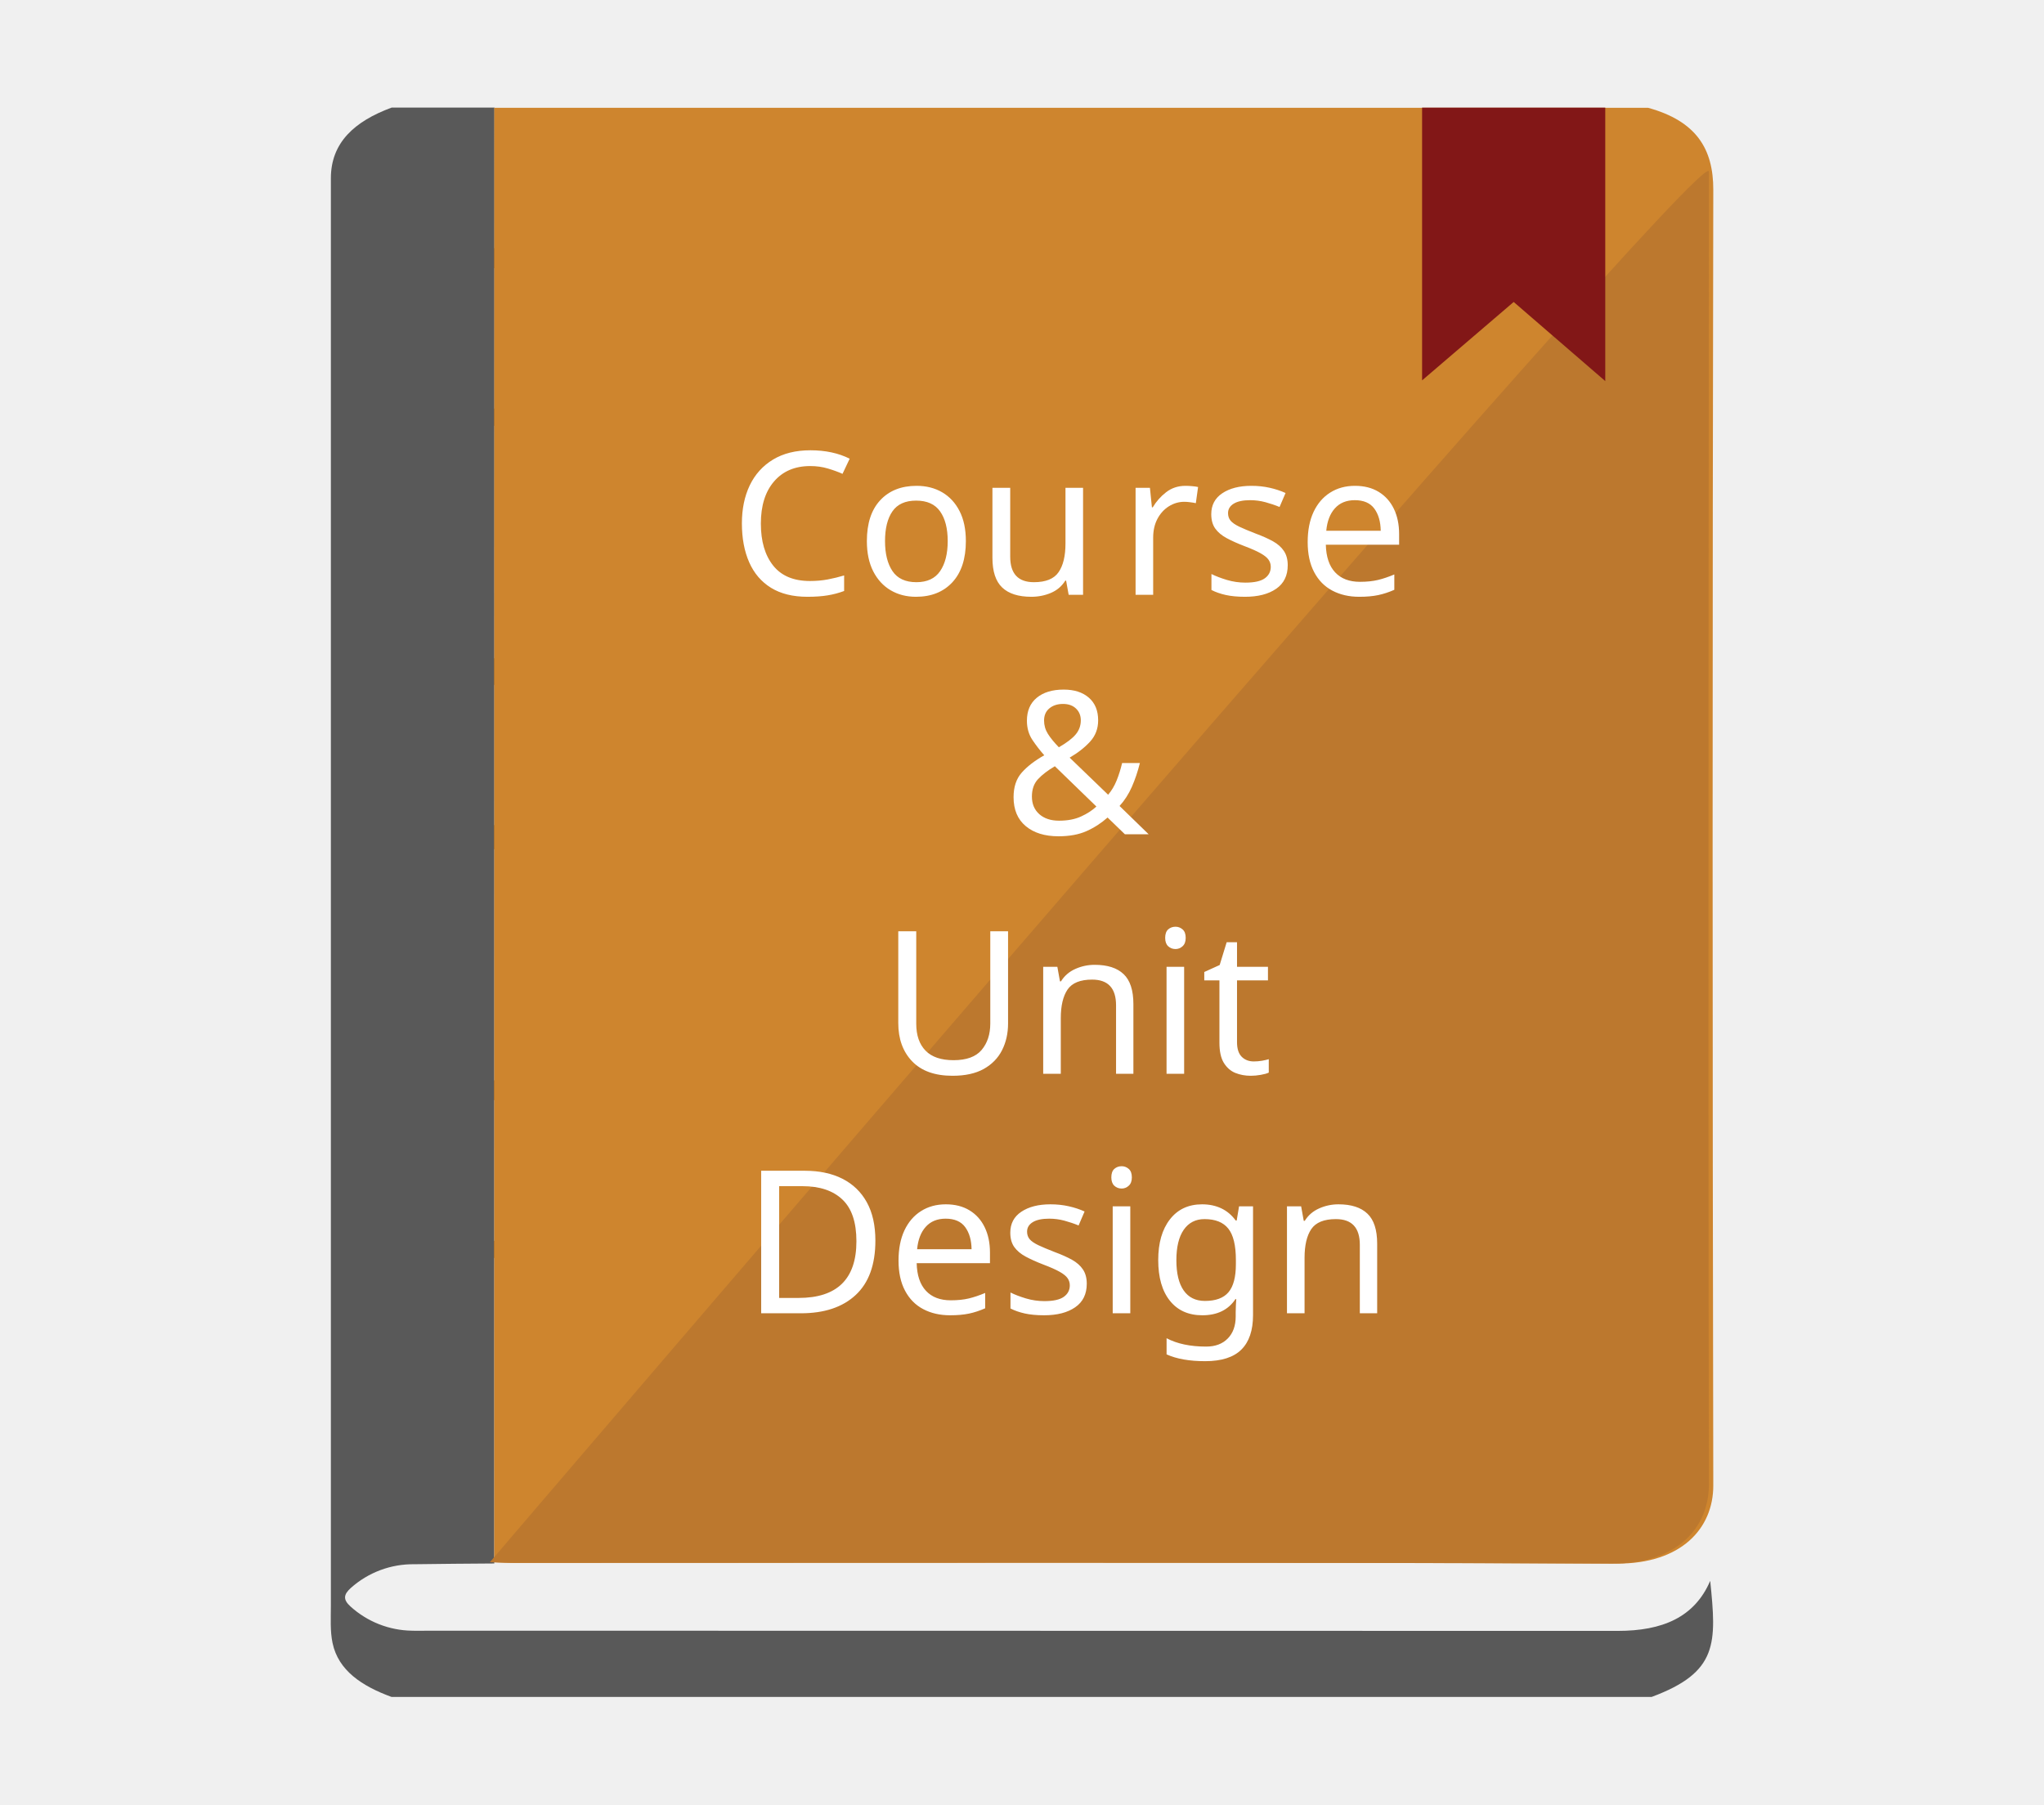
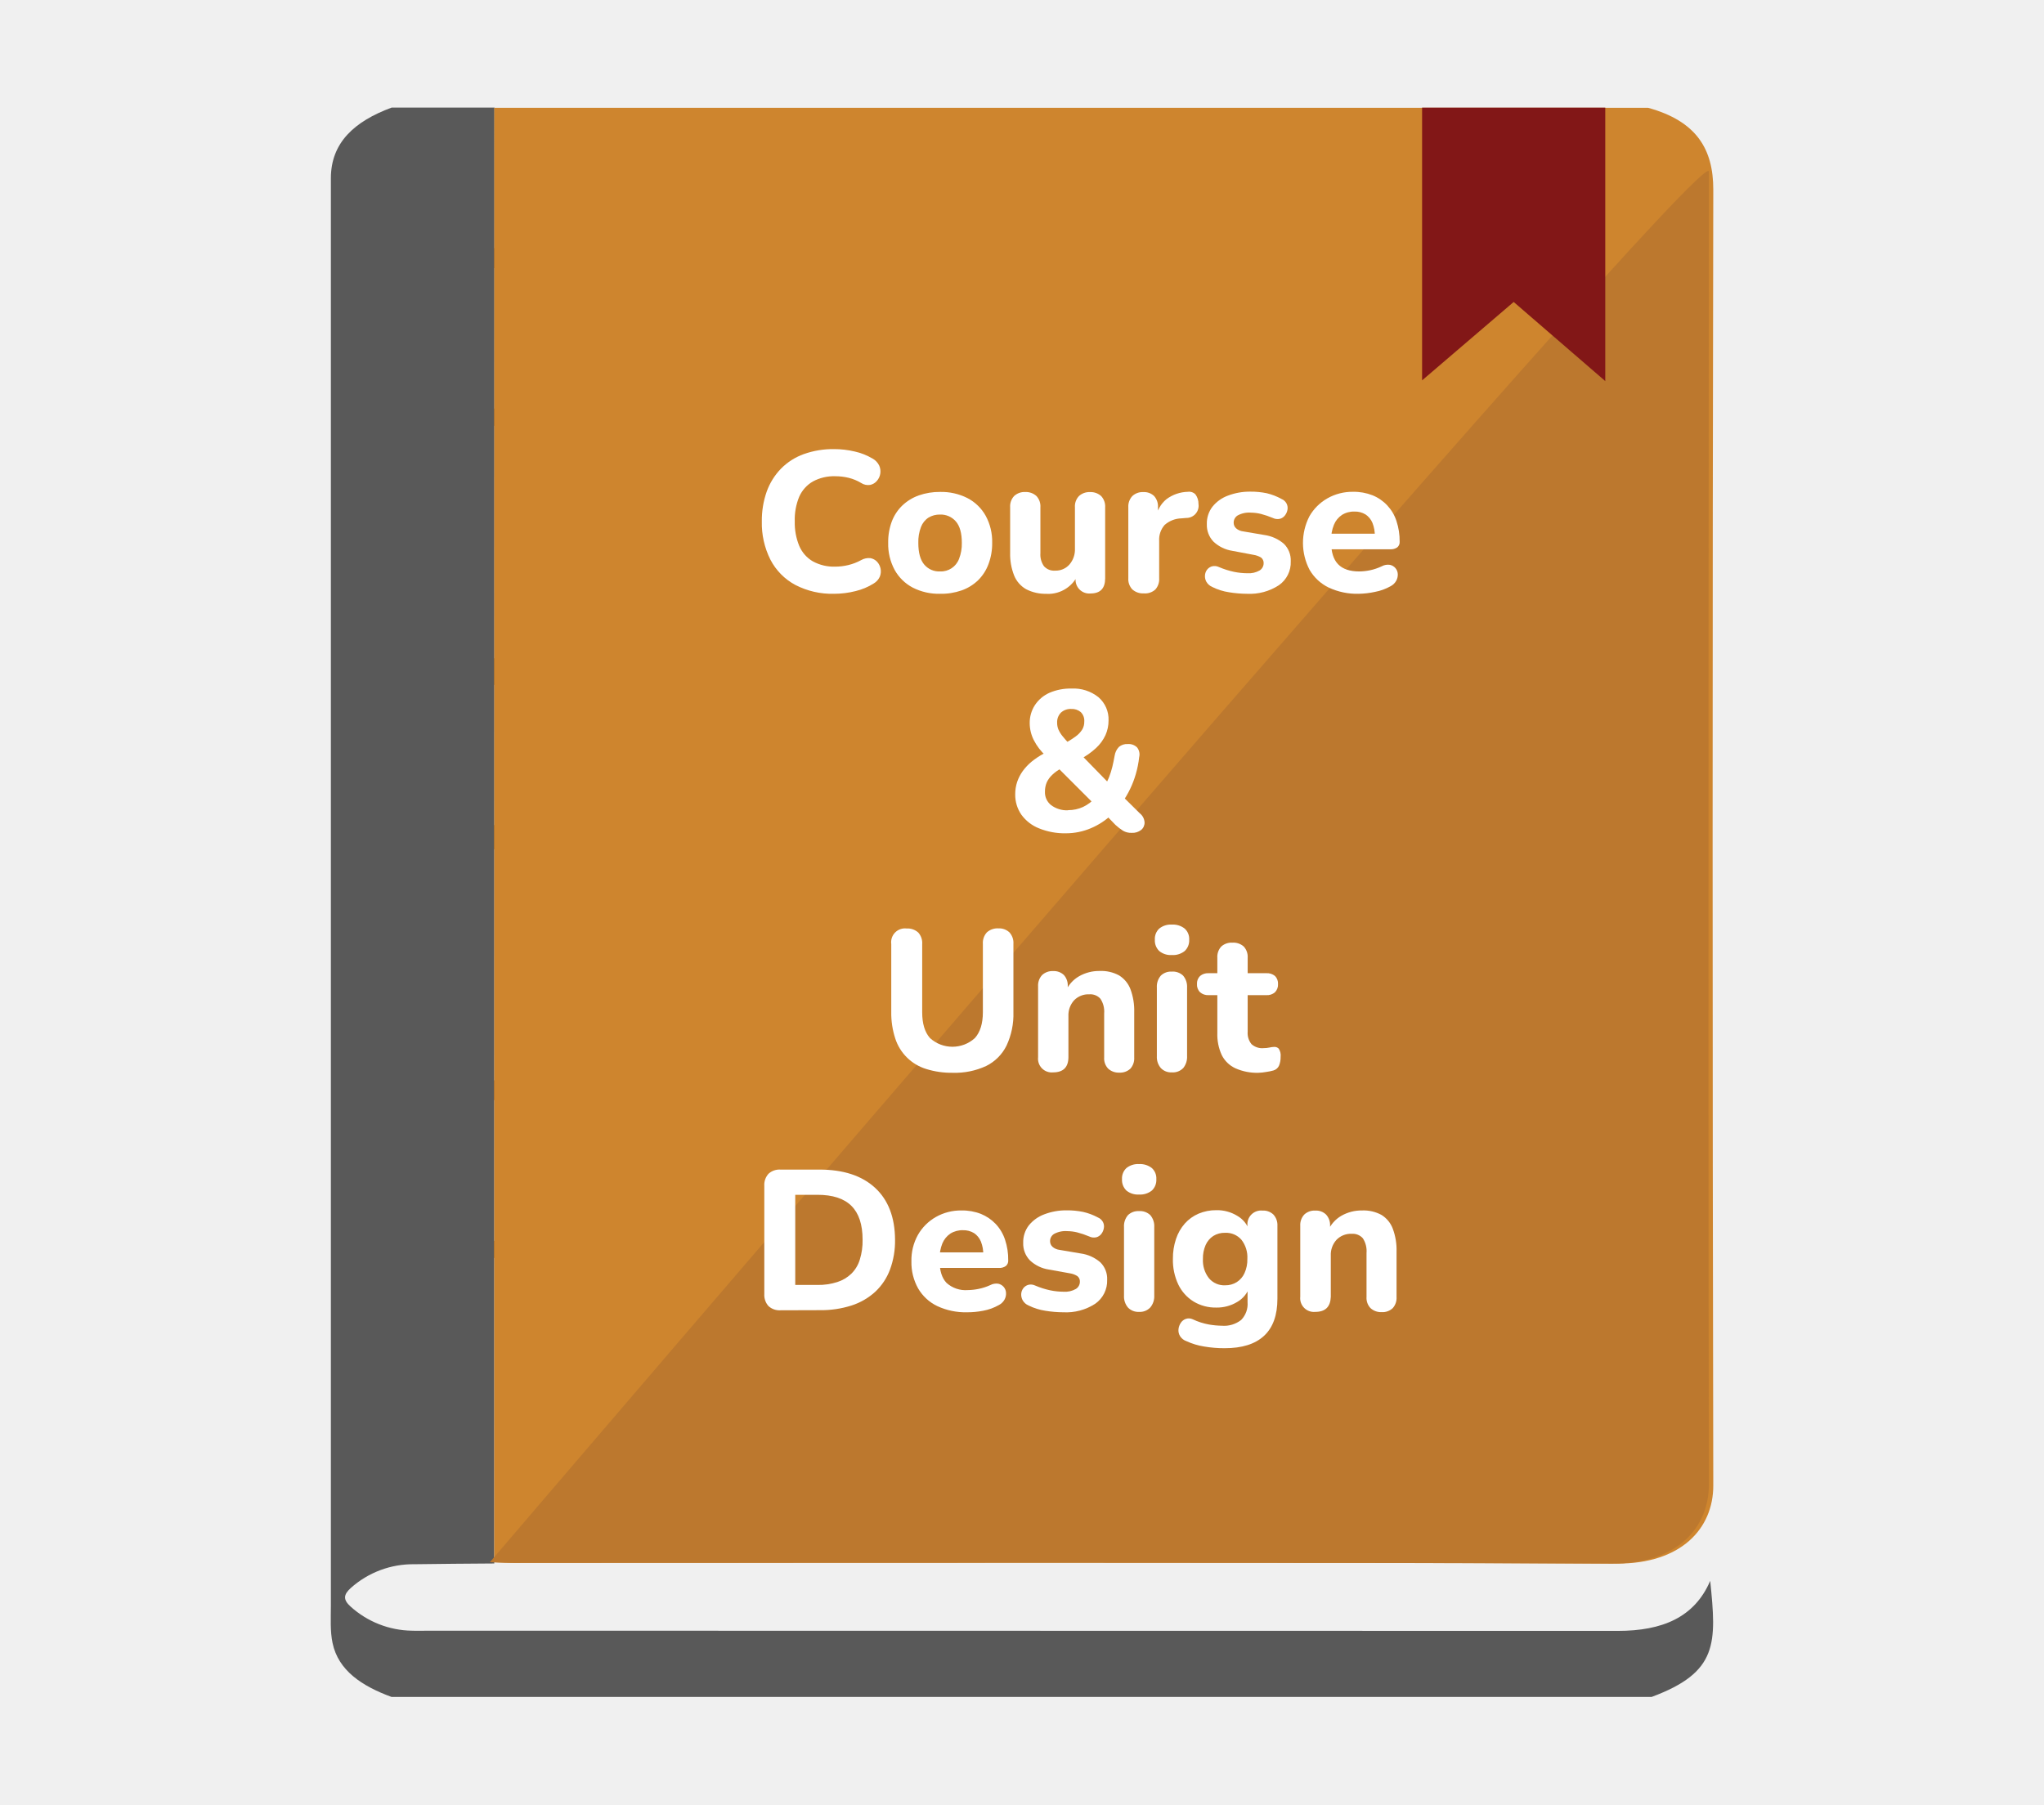
<svg xmlns="http://www.w3.org/2000/svg" viewBox="0 0 512 452.12">
  <defs>
-     <style>.cls-1{fill:#ce852e;}.cls-2{fill:#595959;}.cls-3{fill:#bc782e;}.cls-4{font-size:50px;fill:#fff;font-family:ArialRoundedMTBold, Arial Rounded MT Bold;}.cls-5{letter-spacing:-0.02em;}.cls-6{fill:#821717;}</style>
+     <style>.a{fill:#ce852e;}.b{fill:#595959;}.c{fill:#bc782e;}.d{fill:#fff;}.e{fill:#821717;}</style>
  </defs>
-   <g id="Layer_16" data-name="Layer 16">
-     <path class="cls-1" d="M127.94,101.9c12.71-1.94,18.88-16.29,11.73-27.48-2.92-4.57-6.85-7.17-11.87-7.18-2.89,0-5.78-.13-8.67-.21,7.19-10.73,23.14-11.87,32.22-.57,8.65,10.78,8,28-1.78,38-8.41,8.63-23.21,7.86-29.4-1.76C122.77,101.75,125.48,103.07,127.94,101.9Z" />
-     <path class="cls-1" d="M127.94,310.38c10.87-1.55,16.94-11.38,14-22.68-1.73-6.68-7.14-11.63-13.12-11.92-3.23-.16-6.47-.18-9.7-.26,7.19-10.74,23.14-11.88,32.22-.57,8.65,10.78,8,28-1.78,38-8.41,8.63-23.22,7.85-29.39-1.77C122.77,310.23,125.48,311.57,127.94,310.38Z" />
-     <path class="cls-1" d="M125.27,206.27C138,204.33,144.15,190,137,178.79c-2.92-4.58-6.85-7.17-11.87-7.19-2.89,0-5.78-.13-8.67-.2,7.19-10.74,23.14-11.88,32.22-.57,8.65,10.78,8,28-1.78,38-8.41,8.63-23.21,7.85-29.4-1.76C120.1,206.12,122.81,207.44,125.27,206.27Z" />
-   </g>
-   <g id="Layer_9" data-name="Layer 9">
-     <path class="cls-2" d="M123.81,391.69c-6.66.06-13.32.08-20,.19a23.4,23.4,0,0,0-15.94,5.95c-1.8,1.63-2,2.89-.08,4.63a23.39,23.39,0,0,0,15.4,6.07c1.42.06,2.85,0,4.28,0q148.87,0,297.74.05c11.22,0,19.25-3.39,23.18-12.54,1.58,15.62,2.05,22.87-14.66,29.08H98.06c-7.39-2.71-13.32-6.61-14.76-13.51-.63-3-.42-6.2-.42-9.3q0-178.81,0-357.63c0-8.92,5.86-14.27,15.23-17.73h25.75Z" />
-     <path class="cls-1" d="M123.81,27h289c12.11,3.33,16.37,10.31,16.35,20.53q-.33,162.33,0,324.65c0,10.77-8.05,19.6-24.13,19.54-92-.34-184-.16-276-.17-1.74,0-3.48-.11-5.23-.17Q123.82,209.16,123.81,27Z" />
-     <path class="cls-3" d="M428.06,43c0,9.07-.24,219.27,0,328.91,0,10.91-8.05,19.86-24.13,19.8-92-.34-184-.17-276-.18-1.74,0-5.22-.16-5.22-.16S428.07,33.91,428.06,43Z" />
-     <text class="cls-4" transform="translate(182.79 149.01)">Cou<tspan class="cls-5" x="97.41" y="0">r</tspan>
-       <tspan x="118.07" y="0">se</tspan>
-       <tspan x="68.44" y="60">&amp;</tspan>
-       <tspan x="37.72" y="120">Unit </tspan>
-       <tspan x="3.03" y="180">Design</tspan>
-     </text>
-     <polygon class="cls-6" points="356.22 26.97 356.22 95.29 379.16 75.65 402.1 95.47 402.1 26.97 356.22 26.97" />
-   </g>
+   <path class="a" d="M127.94,101.9c12.71-1.94,18.88-16.29,11.73-27.48-2.92-4.57-6.85-7.17-11.87-7.18-2.89,0-5.78-.13-8.67-.21,7.19-10.73,23.14-11.87,32.22-.57,8.65,10.78,8,28-1.78,38-8.41,8.63-23.21,7.86-29.4-1.76C122.77,101.75,125.48,103.07,127.94,101.9Z" />
+   <path class="a" d="M127.94,310.38c10.87-1.55,16.94-11.38,14-22.68-1.73-6.68-7.14-11.63-13.12-11.92-3.23-.16-6.47-.18-9.7-.26,7.19-10.74,23.14-11.88,32.22-.57,8.65,10.78,8,28-1.78,38-8.41,8.63-23.22,7.85-29.39-1.77C122.77,310.23,125.48,311.57,127.94,310.38Z" />
+   <path class="a" d="M125.27,206.27C138,204.33,144.15,190,137,178.79c-2.92-4.58-6.85-7.17-11.87-7.19-2.89,0-5.78-.13-8.67-.2,7.19-10.74,23.14-11.88,32.22-.57,8.65,10.78,8,28-1.78,38-8.41,8.63-23.21,7.85-29.4-1.76C120.1,206.12,122.81,207.44,125.27,206.27Z" />
+   <path class="b" d="M123.81,391.69c-6.66.06-13.32.08-20,.19a23.4,23.4,0,0,0-15.94,5.95c-1.8,1.63-2,2.89-.08,4.63a23.39,23.39,0,0,0,15.4,6.07c1.42.06,2.85,0,4.28,0q148.87,0,297.74.05c11.22,0,19.25-3.39,23.18-12.54,1.58,15.62,2.05,22.87-14.66,29.08H98.06c-7.39-2.71-13.32-6.61-14.76-13.51-.63-3-.42-6.2-.42-9.3q0-178.81,0-357.63c0-8.92,5.86-14.27,15.23-17.73h25.75Z" />
+   <path class="a" d="M123.81,27h289c12.11,3.33,16.37,10.31,16.35,20.53q-.33,162.33,0,324.65c0,10.77-8.05,19.6-24.13,19.54-92-.34-184-.16-276-.17-1.74,0-3.48-.11-5.23-.17Q123.82,209.16,123.81,27Z" />
+   <path class="c" d="M428.06,43c0,9.07-.24,219.27,0,328.91,0,10.91-8.05,19.86-24.13,19.8-92-.34-184-.17-276-.18-1.74,0-5.22-.16-5.22-.16S428.07,33.91,428.06,43Z" />
+   <path class="d" d="M208.93,148.76a20,20,0,0,1-9.73-2.23,15,15,0,0,1-6.22-6.32,20.29,20.29,0,0,1-2.15-9.6,21.72,21.72,0,0,1,1.22-7.45,16,16,0,0,1,3.58-5.75,15.23,15.23,0,0,1,5.72-3.65,21.79,21.79,0,0,1,7.58-1.25,22.43,22.43,0,0,1,5.15.6,15.26,15.26,0,0,1,4.45,1.75,4,4,0,0,1,1.7,1.77,3.6,3.6,0,0,1-.58,3.85,3,3,0,0,1-1.67,1,3.15,3.15,0,0,1-2.25-.47,11.35,11.35,0,0,0-3.13-1.3,13.88,13.88,0,0,0-3.37-.4,11.06,11.06,0,0,0-5.63,1.32,8.28,8.28,0,0,0-3.4,3.8,14.94,14.94,0,0,0-1.12,6.18,15.19,15.19,0,0,0,1.12,6.15,8.16,8.16,0,0,0,3.4,3.87,11,11,0,0,0,5.63,1.33,13.86,13.86,0,0,0,3.27-.4,13,13,0,0,0,3.23-1.25,3.82,3.82,0,0,1,2.3-.48,3,3,0,0,1,1.67.9,3.6,3.6,0,0,1,.88,1.75,3.51,3.51,0,0,1-.2,2,3.73,3.73,0,0,1-1.5,1.68,15.11,15.11,0,0,1-4.55,1.92A21.84,21.84,0,0,1,208.93,148.76Z" />
+   <path class="d" d="M235.48,148.76a14.34,14.34,0,0,1-6.85-1.55,11.1,11.1,0,0,1-4.53-4.43,13.65,13.65,0,0,1-1.62-6.82,14.73,14.73,0,0,1,.9-5.3,11,11,0,0,1,2.62-4,11.69,11.69,0,0,1,4.15-2.55,15.68,15.68,0,0,1,5.33-.87,14.51,14.51,0,0,1,6.87,1.55,11.07,11.07,0,0,1,4.55,4.42,13.5,13.5,0,0,1,1.63,6.78,14.69,14.69,0,0,1-.93,5.35,11.08,11.08,0,0,1-2.62,4.05,11.41,11.41,0,0,1-4.1,2.52A15.53,15.53,0,0,1,235.48,148.76Zm0-5.6a4.85,4.85,0,0,0,4.75-3.15,10.29,10.29,0,0,0,.7-4c0-2.43-.5-4.23-1.5-5.38a5,5,0,0,0-4-1.72,5.32,5.32,0,0,0-2.83.75,4.88,4.88,0,0,0-1.9,2.35,10.35,10.35,0,0,0-.67,4c0,2.47.5,4.28,1.5,5.45A4.88,4.88,0,0,0,235.48,143.16Z" />
+   <path class="d" d="M262.18,148.76a10.47,10.47,0,0,1-5.15-1.15,6.93,6.93,0,0,1-3-3.43,14.55,14.55,0,0,1-1-5.72V127.11a3.8,3.8,0,0,1,1-2.85,3.84,3.84,0,0,1,2.78-1,3.92,3.92,0,0,1,2.8,1,3.77,3.77,0,0,1,1,2.85v11.5a5,5,0,0,0,.9,3.25,3.41,3.41,0,0,0,2.8,1.1,4.57,4.57,0,0,0,3.57-1.53,5.74,5.74,0,0,0,1.38-4v-10.3a3.73,3.73,0,0,1,1-2.85,3.83,3.83,0,0,1,2.75-1,3.89,3.89,0,0,1,2.82,1,3.8,3.8,0,0,1,1,2.85v17.75q0,3.79-3.65,3.8a3.44,3.44,0,0,1-3.75-3.8v-3.4l.8,2a8.19,8.19,0,0,1-8,5.3Z" />
+   <path class="d" d="M286.53,148.66a4,4,0,0,1-2.9-1,3.75,3.75,0,0,1-1-2.82V127.11a3.84,3.84,0,0,1,1-2.83,3.76,3.76,0,0,1,2.78-1,3.62,3.62,0,0,1,2.7,1,3.92,3.92,0,0,1,.95,2.83v2.6h-.5a7.38,7.38,0,0,1,2.62-4.65,9.33,9.33,0,0,1,5.38-1.85,2.16,2.16,0,0,1,1.87.62,3.92,3.92,0,0,1,.78,2.43,3.06,3.06,0,0,1-3.1,3.5l-1.15.1a6.59,6.59,0,0,0-4.23,1.65,5.56,5.56,0,0,0-1.37,4.05v9.3a3.89,3.89,0,0,1-.95,2.82A3.83,3.83,0,0,1,286.53,148.66Z" />
+   <path class="d" d="M312.38,148.76a28.47,28.47,0,0,1-4.5-.38,14,14,0,0,1-4.2-1.32,3.16,3.16,0,0,1-1.48-1.28,2.86,2.86,0,0,1-.37-1.6,2.63,2.63,0,0,1,.52-1.45,2.39,2.39,0,0,1,1.25-.85,2.55,2.55,0,0,1,1.73.18,20,20,0,0,0,3.77,1.2,17,17,0,0,0,3.33.35,5.45,5.45,0,0,0,3.1-.7,2.14,2.14,0,0,0,1-1.8,1.68,1.68,0,0,0-.65-1.43A5.1,5.1,0,0,0,314,139l-5.3-1a8.86,8.86,0,0,1-4.73-2.3,6,6,0,0,1-1.67-4.4,6.83,6.83,0,0,1,1.4-4.35,8.88,8.88,0,0,1,3.87-2.78,15.28,15.28,0,0,1,5.63-1,19.52,19.52,0,0,1,4.12.4A14.48,14.48,0,0,1,321,125a2.48,2.48,0,0,1,1.27,1.15,2.4,2.4,0,0,1,.23,1.55,3.27,3.27,0,0,1-.63,1.42,2.3,2.3,0,0,1-1.25.85,2.69,2.69,0,0,1-1.82-.22,22.07,22.07,0,0,0-2.95-1,11.12,11.12,0,0,0-2.5-.32,6,6,0,0,0-3.33.7,2.11,2.11,0,0,0-1,1.8,1.87,1.87,0,0,0,.6,1.42,3.27,3.27,0,0,0,1.8.78l5.3.9a9.51,9.51,0,0,1,4.9,2.22,5.81,5.81,0,0,1,1.7,4.38,6.94,6.94,0,0,1-3,6A13.32,13.32,0,0,1,312.38,148.76Z" />
+   <path class="d" d="M340.33,148.76a16.72,16.72,0,0,1-7.48-1.55,11.14,11.14,0,0,1-4.8-4.43,14.57,14.57,0,0,1-.05-13.45,12,12,0,0,1,4.48-4.47,12.64,12.64,0,0,1,6.45-1.65,12.78,12.78,0,0,1,4.87.87,10.42,10.42,0,0,1,6,6.45,16,16,0,0,1,.8,5.18,1.69,1.69,0,0,1-.6,1.42,2.76,2.76,0,0,1-1.75.48H332.63v-3.9h12.55l-.8.7a8.6,8.6,0,0,0-.6-3.43,4.69,4.69,0,0,0-1.73-2.1,5,5,0,0,0-2.77-.72,5.57,5.57,0,0,0-3.15.85,5.38,5.38,0,0,0-2,2.47,9.74,9.74,0,0,0-.7,3.88v.4q0,3.8,1.75,5.6t5.3,1.8a14.26,14.26,0,0,0,2.72-.3,13,13,0,0,0,2.93-1,3.22,3.22,0,0,1,2.05-.35,2.47,2.47,0,0,1,1.95,2.3,3.24,3.24,0,0,1-.38,1.67,3.38,3.38,0,0,1-1.42,1.38,12.69,12.69,0,0,1-3.9,1.42A20.72,20.72,0,0,1,340.33,148.76Z" />
+   <path class="d" d="M267.05,208.76a17.09,17.09,0,0,1-6.77-1.23,10,10,0,0,1-4.43-3.42A8.74,8.74,0,0,1,254.3,199a9.72,9.72,0,0,1,.5-3.15,10.5,10.5,0,0,1,1.4-2.7,13,13,0,0,1,2.2-2.33,19.16,19.16,0,0,1,3-2l1.75-.95-1.15,1.5a13.55,13.55,0,0,1-3.07-4,9.52,9.52,0,0,1-1-4.17,8.13,8.13,0,0,1,1.3-4.55,8.51,8.51,0,0,1,3.63-3.08,13.16,13.16,0,0,1,5.52-1.07,10,10,0,0,1,6.78,2.17,7.32,7.32,0,0,1,2.52,5.83,8.94,8.94,0,0,1-.77,3.67,10.36,10.36,0,0,1-2.38,3.25,18.36,18.36,0,0,1-4.15,2.88v-1.65l8,8.2H276.7a12.3,12.3,0,0,0,1.13-2.2,20.57,20.57,0,0,0,.8-2.55c.21-.9.41-1.82.57-2.75a4.07,4.07,0,0,1,1.08-2.23,3.14,3.14,0,0,1,2.22-.72,3,3,0,0,1,2.33.85,2.84,2.84,0,0,1,.52,2.45,24.61,24.61,0,0,1-.85,4.25,23.59,23.59,0,0,1-3.45,7.15v-1.75l4.45,4.4a3.12,3.12,0,0,1,1.2,2.27,2.35,2.35,0,0,1-.85,1.9,3.53,3.53,0,0,1-2.4.73,4,4,0,0,1-2.15-.53,14.08,14.08,0,0,1-1.9-1.47L276.85,204h1.7a17.25,17.25,0,0,1-5.32,3.5A15.87,15.87,0,0,1,267.05,208.76Zm.5-5.8a8.72,8.72,0,0,0,3.75-.8,9.79,9.79,0,0,0,3.15-2.4l-.2,1.85-10.1-10.1,3.15.2-1.4.75a10.14,10.14,0,0,0-2.32,1.65A6.13,6.13,0,0,0,262.2,196a5.76,5.76,0,0,0-.45,2.33,4.07,4.07,0,0,0,1.53,3.37A6.62,6.62,0,0,0,267.55,203Zm.8-25.35a3.6,3.6,0,0,0-2.6.92,3.39,3.39,0,0,0-.95,2.53,4.4,4.4,0,0,0,.3,1.65,7.26,7.26,0,0,0,1,1.65c.47.6,1.09,1.3,1.85,2.1l-1.6-.05a24.24,24.24,0,0,0,3.08-1.9,6.3,6.3,0,0,0,1.65-1.73,3.74,3.74,0,0,0,.52-2,3,3,0,0,0-.9-2.4A3.42,3.42,0,0,0,268.35,177.61Z" />
+   <path class="d" d="M238.63,268.76a21.25,21.25,0,0,1-6.63-.95,11.76,11.76,0,0,1-7.75-7.65,20.38,20.38,0,0,1-1-6.6V236.51a3.46,3.46,0,0,1,3.85-3.9,4,4,0,0,1,2.9,1,3.91,3.91,0,0,1,1,2.93v17.05c0,2.87.65,5,1.95,6.47a8.35,8.35,0,0,0,11.25,0c1.3-1.45,2-3.6,2-6.47V236.51a3.91,3.91,0,0,1,1-2.93,4,4,0,0,1,2.9-1,3.77,3.77,0,0,1,2.75,1,3.91,3.91,0,0,1,1,2.93v17.05a18.46,18.46,0,0,1-1.73,8.4,11.24,11.24,0,0,1-5.1,5.1A18.54,18.54,0,0,1,238.63,268.76Z" />
+   <path class="d" d="M263.78,268.66a3.44,3.44,0,0,1-3.75-3.8V247.11a3.84,3.84,0,0,1,1-2.83,3.76,3.76,0,0,1,2.78-1,3.62,3.62,0,0,1,2.7,1,3.92,3.92,0,0,1,.95,2.83V250l-.55-1.6a8,8,0,0,1,3.4-3.83,10.15,10.15,0,0,1,5.15-1.32,9.36,9.36,0,0,1,4.87,1.12,7,7,0,0,1,2.83,3.43,15.36,15.36,0,0,1,.95,5.8v11.3a3.89,3.89,0,0,1-.95,2.82,3.76,3.76,0,0,1-2.8,1,3.88,3.88,0,0,1-2.78-1,3.72,3.72,0,0,1-1-2.82v-11a5.79,5.79,0,0,0-.93-3.68,3.37,3.37,0,0,0-2.77-1.12,5,5,0,0,0-3.83,1.5,5.56,5.56,0,0,0-1.42,4v10.3Q267.58,268.65,263.78,268.66Z" />
+   <path class="d" d="M293.53,239.26a4.5,4.5,0,0,1-3.15-1,3.64,3.64,0,0,1-1.1-2.85,3.5,3.5,0,0,1,1.1-2.78,4.59,4.59,0,0,1,3.15-1,4.77,4.77,0,0,1,3.22,1,3.49,3.49,0,0,1,1.13,2.78,3.63,3.63,0,0,1-1.13,2.85A4.67,4.67,0,0,1,293.53,239.26Zm0,29.4a3.55,3.55,0,0,1-2.75-1.08,4.23,4.23,0,0,1-1-3V247.41a4.18,4.18,0,0,1,1-3,3.66,3.66,0,0,1,2.75-1,3.72,3.72,0,0,1,2.82,1,4.26,4.26,0,0,1,1,3v17.15a4.41,4.41,0,0,1-.95,3A3.61,3.61,0,0,1,293.53,268.66Z" />
+   <path class="d" d="M315.23,268.76a13.23,13.23,0,0,1-5.78-1.13,7.16,7.16,0,0,1-3.42-3.32,12.3,12.3,0,0,1-1.1-5.55v-9.45h-2.2a3,3,0,0,1-2.13-.73,2.67,2.67,0,0,1-.77-2.07,2.61,2.61,0,0,1,.77-2,3.06,3.06,0,0,1,2.13-.7h2.2v-3.85a3.8,3.8,0,0,1,1-2.85,3.84,3.84,0,0,1,2.78-.95,3.89,3.89,0,0,1,2.82.95,3.8,3.8,0,0,1,1,2.85v3.85h4.65a3.11,3.11,0,0,1,2.2.7,2.67,2.67,0,0,1,.75,2,2.74,2.74,0,0,1-.75,2.07,3,3,0,0,1-2.2.73h-4.65v9.15a4.41,4.41,0,0,0,.95,3.12,4,4,0,0,0,3.1,1,6.51,6.51,0,0,0,1.42-.15,5.41,5.41,0,0,1,1.13-.15,1.47,1.47,0,0,1,1.17.42,3.09,3.09,0,0,1,.48,2.08,5.58,5.58,0,0,1-.38,2.15,2.18,2.18,0,0,1-1.42,1.25,13.2,13.2,0,0,1-1.8.37A12.78,12.78,0,0,1,315.23,268.76Z" />
+   <path class="d" d="M195.5,328.26a4.06,4.06,0,0,1-3-1.05,4.14,4.14,0,0,1-1.05-3V297.11a4.14,4.14,0,0,1,1.05-3.05,4.06,4.06,0,0,1,3-1.05h9.75q9,0,13.95,4.57t5,13a20.69,20.69,0,0,1-1.27,7.5,14.6,14.6,0,0,1-3.7,5.55,16.09,16.09,0,0,1-5.9,3.42,24.87,24.87,0,0,1-8,1.18Zm3.7-6.35h5.55a15.28,15.28,0,0,0,5-.73,9,9,0,0,0,3.52-2.1,8.36,8.36,0,0,0,2.1-3.5,15.77,15.77,0,0,0,.7-5q0-5.7-2.8-8.48c-1.86-1.85-4.7-2.77-8.5-2.77H199.2Z" />
+   <path class="d" d="M242.25,328.76a16.68,16.68,0,0,1-7.47-1.55,11.08,11.08,0,0,1-4.8-4.43A13.26,13.26,0,0,1,228.3,316a13,13,0,0,1,1.63-6.63,12,12,0,0,1,4.47-4.47,12.64,12.64,0,0,1,6.45-1.65,12.8,12.8,0,0,1,4.88.87,10.74,10.74,0,0,1,3.67,2.5,10.58,10.58,0,0,1,2.35,3.95,15.69,15.69,0,0,1,.8,5.18,1.69,1.69,0,0,1-.6,1.42,2.74,2.74,0,0,1-1.75.48H234.55v-3.9H247.1l-.8.7a8.6,8.6,0,0,0-.6-3.43,4.67,4.67,0,0,0-1.72-2.1,5.06,5.06,0,0,0-2.78-.72,5.62,5.62,0,0,0-3.15.85,5.51,5.51,0,0,0-2,2.47,9.92,9.92,0,0,0-.7,3.88v.4c0,2.53.59,4.4,1.75,5.6a7.1,7.1,0,0,0,5.3,1.8,14.36,14.36,0,0,0,2.73-.3,13,13,0,0,0,2.92-.95,3.23,3.23,0,0,1,2-.35,2.5,2.5,0,0,1,1.38.82,2.44,2.44,0,0,1,.57,1.48,3.14,3.14,0,0,1-.37,1.67,3.41,3.41,0,0,1-1.43,1.38,12.5,12.5,0,0,1-3.9,1.42A20.64,20.64,0,0,1,242.25,328.76Z" />
+   <path class="d" d="M266.35,328.76a28.67,28.67,0,0,1-4.5-.38,14.16,14.16,0,0,1-4.2-1.32,3.08,3.08,0,0,1-1.47-1.28,3,3,0,0,1-.38-1.6,2.64,2.64,0,0,1,.53-1.45,2.39,2.39,0,0,1,1.25-.85,2.52,2.52,0,0,1,1.72.18,20.34,20.34,0,0,0,3.78,1.2,17,17,0,0,0,3.32.35,5.42,5.42,0,0,0,3.1-.7,2.12,2.12,0,0,0,1-1.8,1.65,1.65,0,0,0-.65-1.43A5,5,0,0,0,268,319l-5.3-.95a8.83,8.83,0,0,1-4.72-2.3,6,6,0,0,1-1.68-4.4,6.89,6.89,0,0,1,1.4-4.35,9,9,0,0,1,3.88-2.78,15.23,15.23,0,0,1,5.62-1,19.62,19.62,0,0,1,4.13.4A14.42,14.42,0,0,1,275,305a2.51,2.51,0,0,1,1.28,1.15,2.39,2.39,0,0,1,.22,1.55,3.25,3.25,0,0,1-.62,1.42,2.37,2.37,0,0,1-1.25.85,2.72,2.72,0,0,1-1.83-.22,21.61,21.61,0,0,0-2.95-1,11.05,11.05,0,0,0-2.5-.32,6,6,0,0,0-3.32.7,2.1,2.1,0,0,0-1,1.8,1.87,1.87,0,0,0,.6,1.42,3.27,3.27,0,0,0,1.8.78l5.3.9a9.43,9.43,0,0,1,4.9,2.22,5.77,5.77,0,0,1,1.7,4.38,7,7,0,0,1-3,6A13.37,13.37,0,0,1,266.35,328.76Z" />
+   <path class="d" d="M285.3,299.26a4.53,4.53,0,0,1-3.15-1,3.68,3.68,0,0,1-1.1-2.85,3.54,3.54,0,0,1,1.1-2.78,4.62,4.62,0,0,1,3.15-1,4.79,4.79,0,0,1,3.23,1,3.48,3.48,0,0,1,1.12,2.78,3.62,3.62,0,0,1-1.12,2.85A4.7,4.7,0,0,1,285.3,299.26Zm0,29.4a3.58,3.58,0,0,1-2.75-1.08,4.28,4.28,0,0,1-1-3V307.41a4.22,4.22,0,0,1,1-3,3.69,3.69,0,0,1,2.75-1,3.73,3.73,0,0,1,2.83,1,4.26,4.26,0,0,1,1,3v17.15a4.36,4.36,0,0,1-1,3A3.59,3.59,0,0,1,285.3,328.66Z" />
+   <path class="d" d="M306.75,337.76a29.81,29.81,0,0,1-5.17-.43A16.81,16.81,0,0,1,297.2,336a3.07,3.07,0,0,1-1.62-1.28,2.78,2.78,0,0,1-.38-1.72,3.51,3.51,0,0,1,.58-1.6,2.47,2.47,0,0,1,1.3-1,2.31,2.31,0,0,1,1.72.13,16.05,16.05,0,0,0,4.08,1.3,20.8,20.8,0,0,0,3.22.3,6.91,6.91,0,0,0,4.8-1.45,5.71,5.71,0,0,0,1.6-4.45v-3.85H313a6.87,6.87,0,0,1-3.1,3.8,9.81,9.81,0,0,1-5.2,1.4,10.65,10.65,0,0,1-5.75-1.53,10.19,10.19,0,0,1-3.8-4.25,14.27,14.27,0,0,1-1.35-6.42,15.2,15.2,0,0,1,.78-5,11.11,11.11,0,0,1,2.2-3.85,9.77,9.77,0,0,1,3.45-2.48,11.21,11.21,0,0,1,4.47-.87,9.65,9.65,0,0,1,5.23,1.42,6.62,6.62,0,0,1,3,3.68l-.45,1.7v-2.9a3.43,3.43,0,0,1,3.75-3.8,3.66,3.66,0,0,1,2.75,1,3.88,3.88,0,0,1,1,2.83v18.25q0,6.19-3.35,9.3T306.75,337.76ZM306.9,322a5.28,5.28,0,0,0,2.9-.8,5.21,5.21,0,0,0,1.95-2.28,8.07,8.07,0,0,0,.7-3.52,7.13,7.13,0,0,0-1.5-4.83,5.09,5.09,0,0,0-4.05-1.72,5.33,5.33,0,0,0-3,.8,5.21,5.21,0,0,0-1.9,2.25,8.24,8.24,0,0,0-.68,3.5,7.22,7.22,0,0,0,1.5,4.82A5,5,0,0,0,306.9,322Z" />
+   <path class="d" d="M329.45,328.66a3.44,3.44,0,0,1-3.75-3.8V307.11a3.85,3.85,0,0,1,1-2.83,3.74,3.74,0,0,1,2.77-1,3.59,3.59,0,0,1,2.7,1,3.88,3.88,0,0,1,1,2.83V310l-.55-1.6a8.09,8.09,0,0,1,3.4-3.83,10.18,10.18,0,0,1,5.15-1.32,9.4,9.4,0,0,1,4.88,1.12,6.92,6.92,0,0,1,2.82,3.43,15.16,15.16,0,0,1,.95,5.8v11.3a3.85,3.85,0,0,1-.95,2.82,3.72,3.72,0,0,1-2.8,1,3.86,3.86,0,0,1-2.77-1,3.69,3.69,0,0,1-1-2.82v-11a5.86,5.86,0,0,0-.92-3.68,3.39,3.39,0,0,0-2.78-1.12,5,5,0,0,0-3.82,1.5,5.57,5.57,0,0,0-1.43,4v10.3C333.25,327.39,332,328.66,329.45,328.66Z" />
+   <polygon class="e" points="356.22 26.97 356.22 95.29 379.16 75.65 402.1 95.47 402.1 26.97 356.22 26.97" />
</svg>
